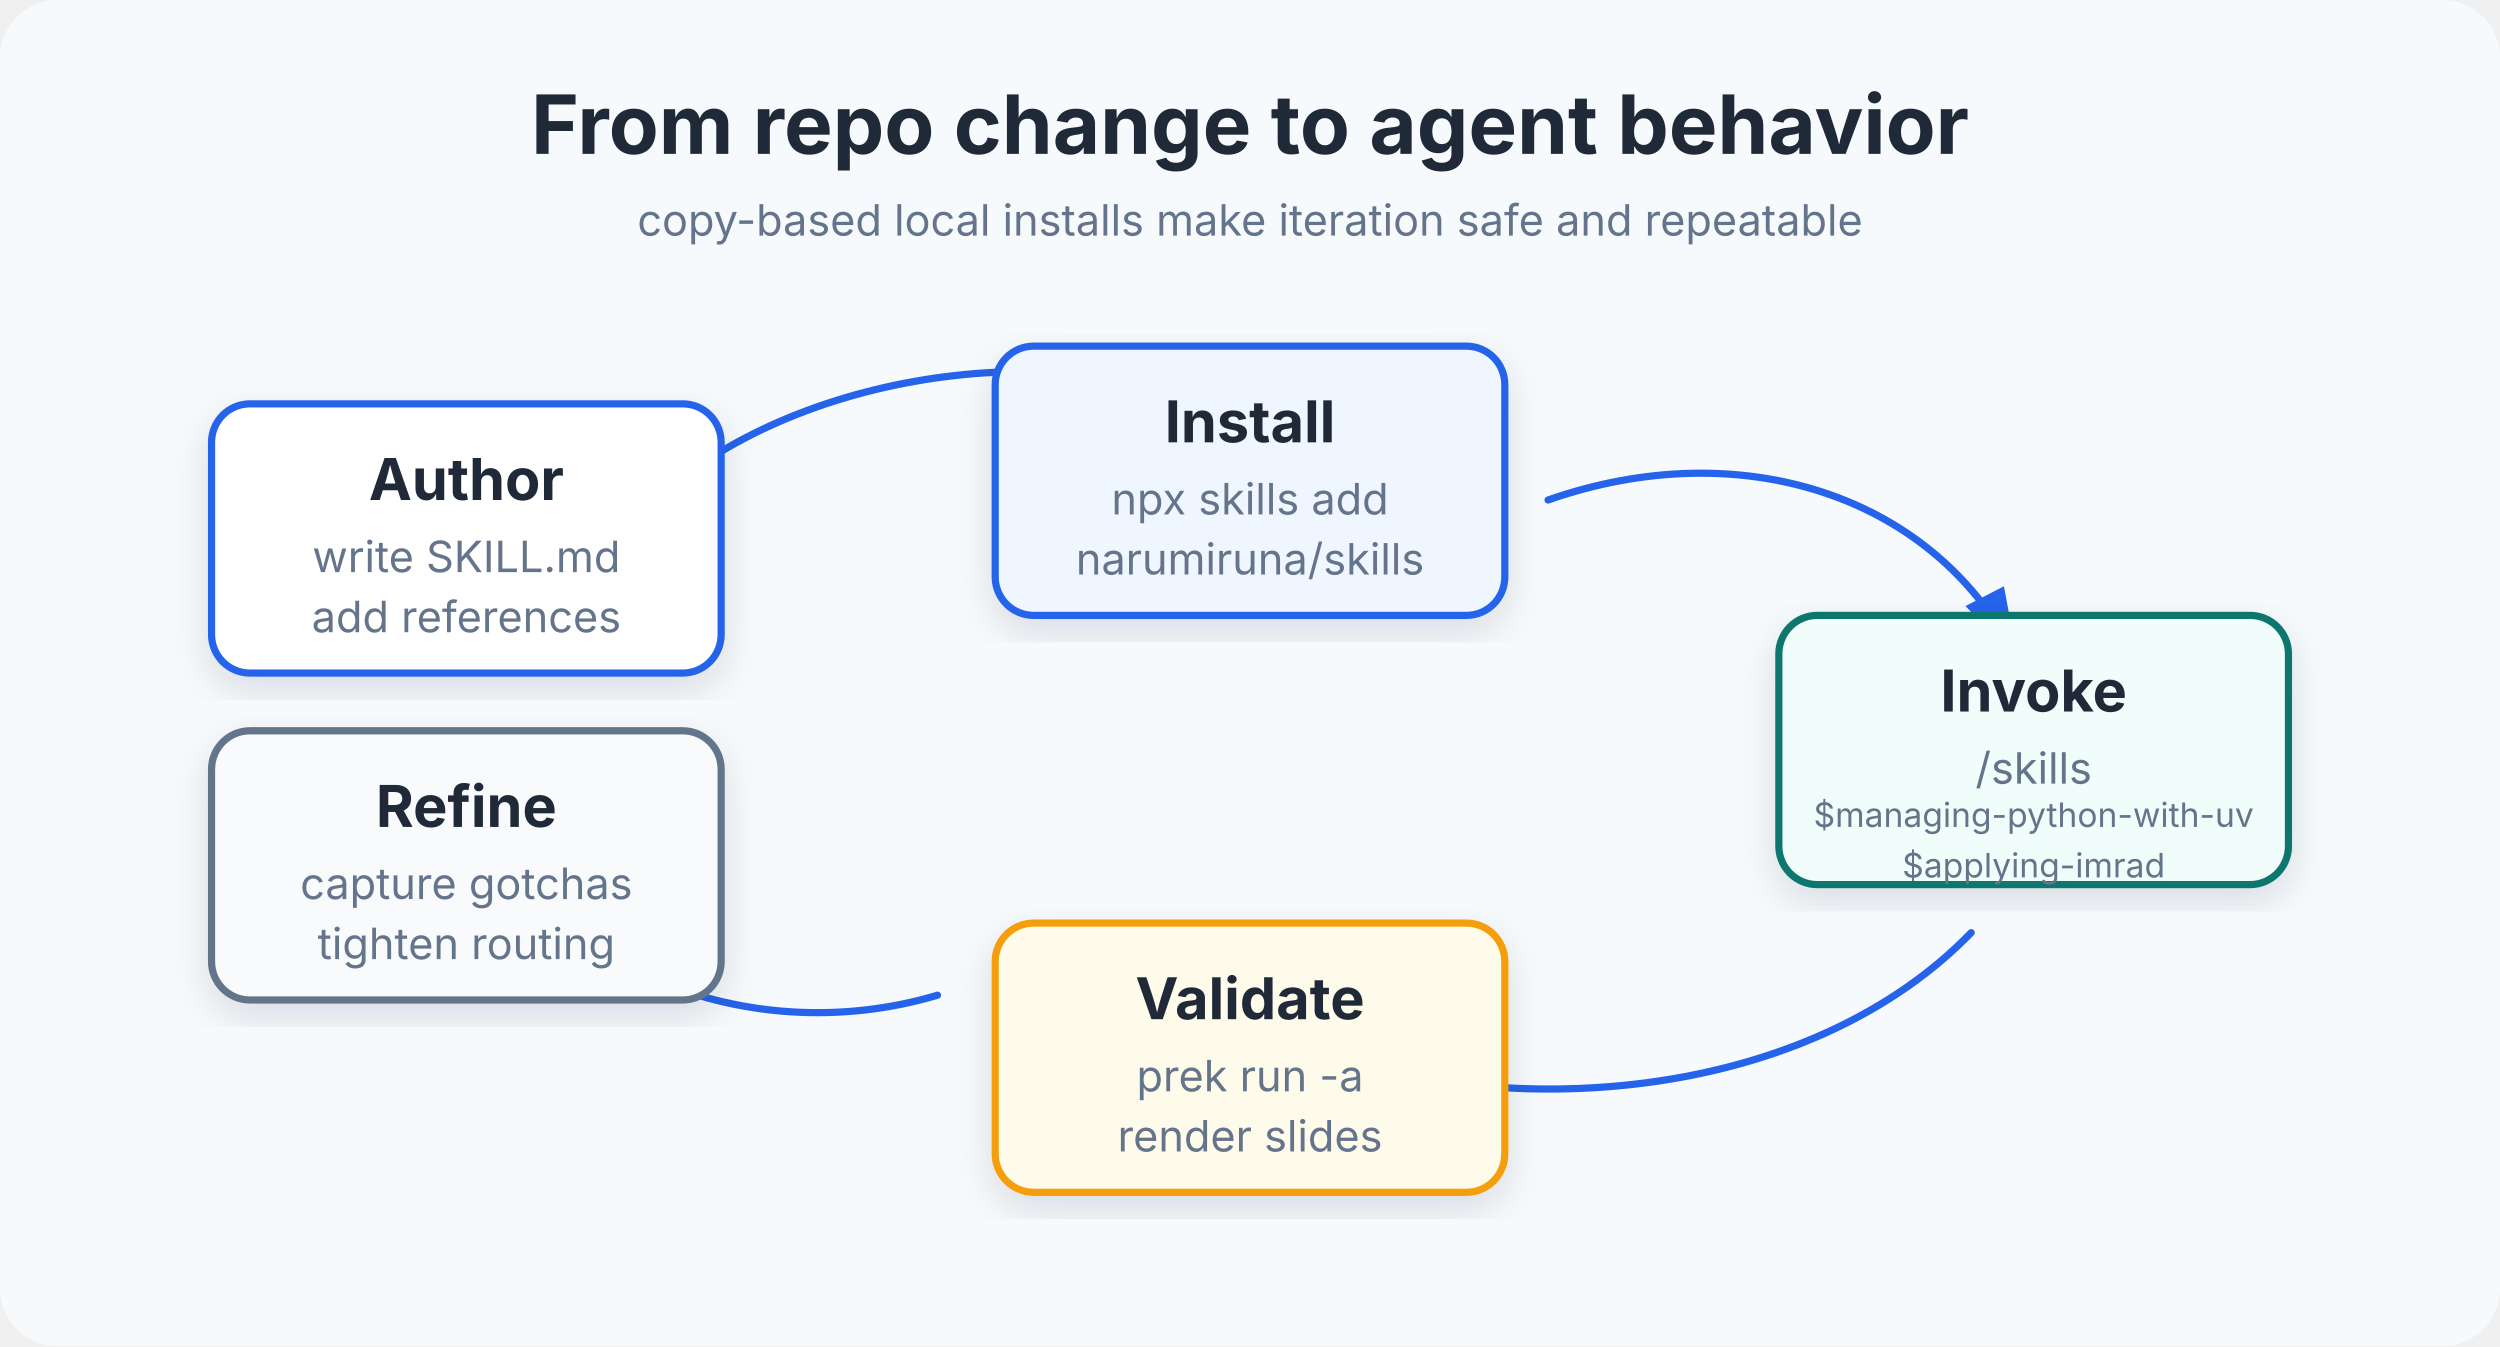
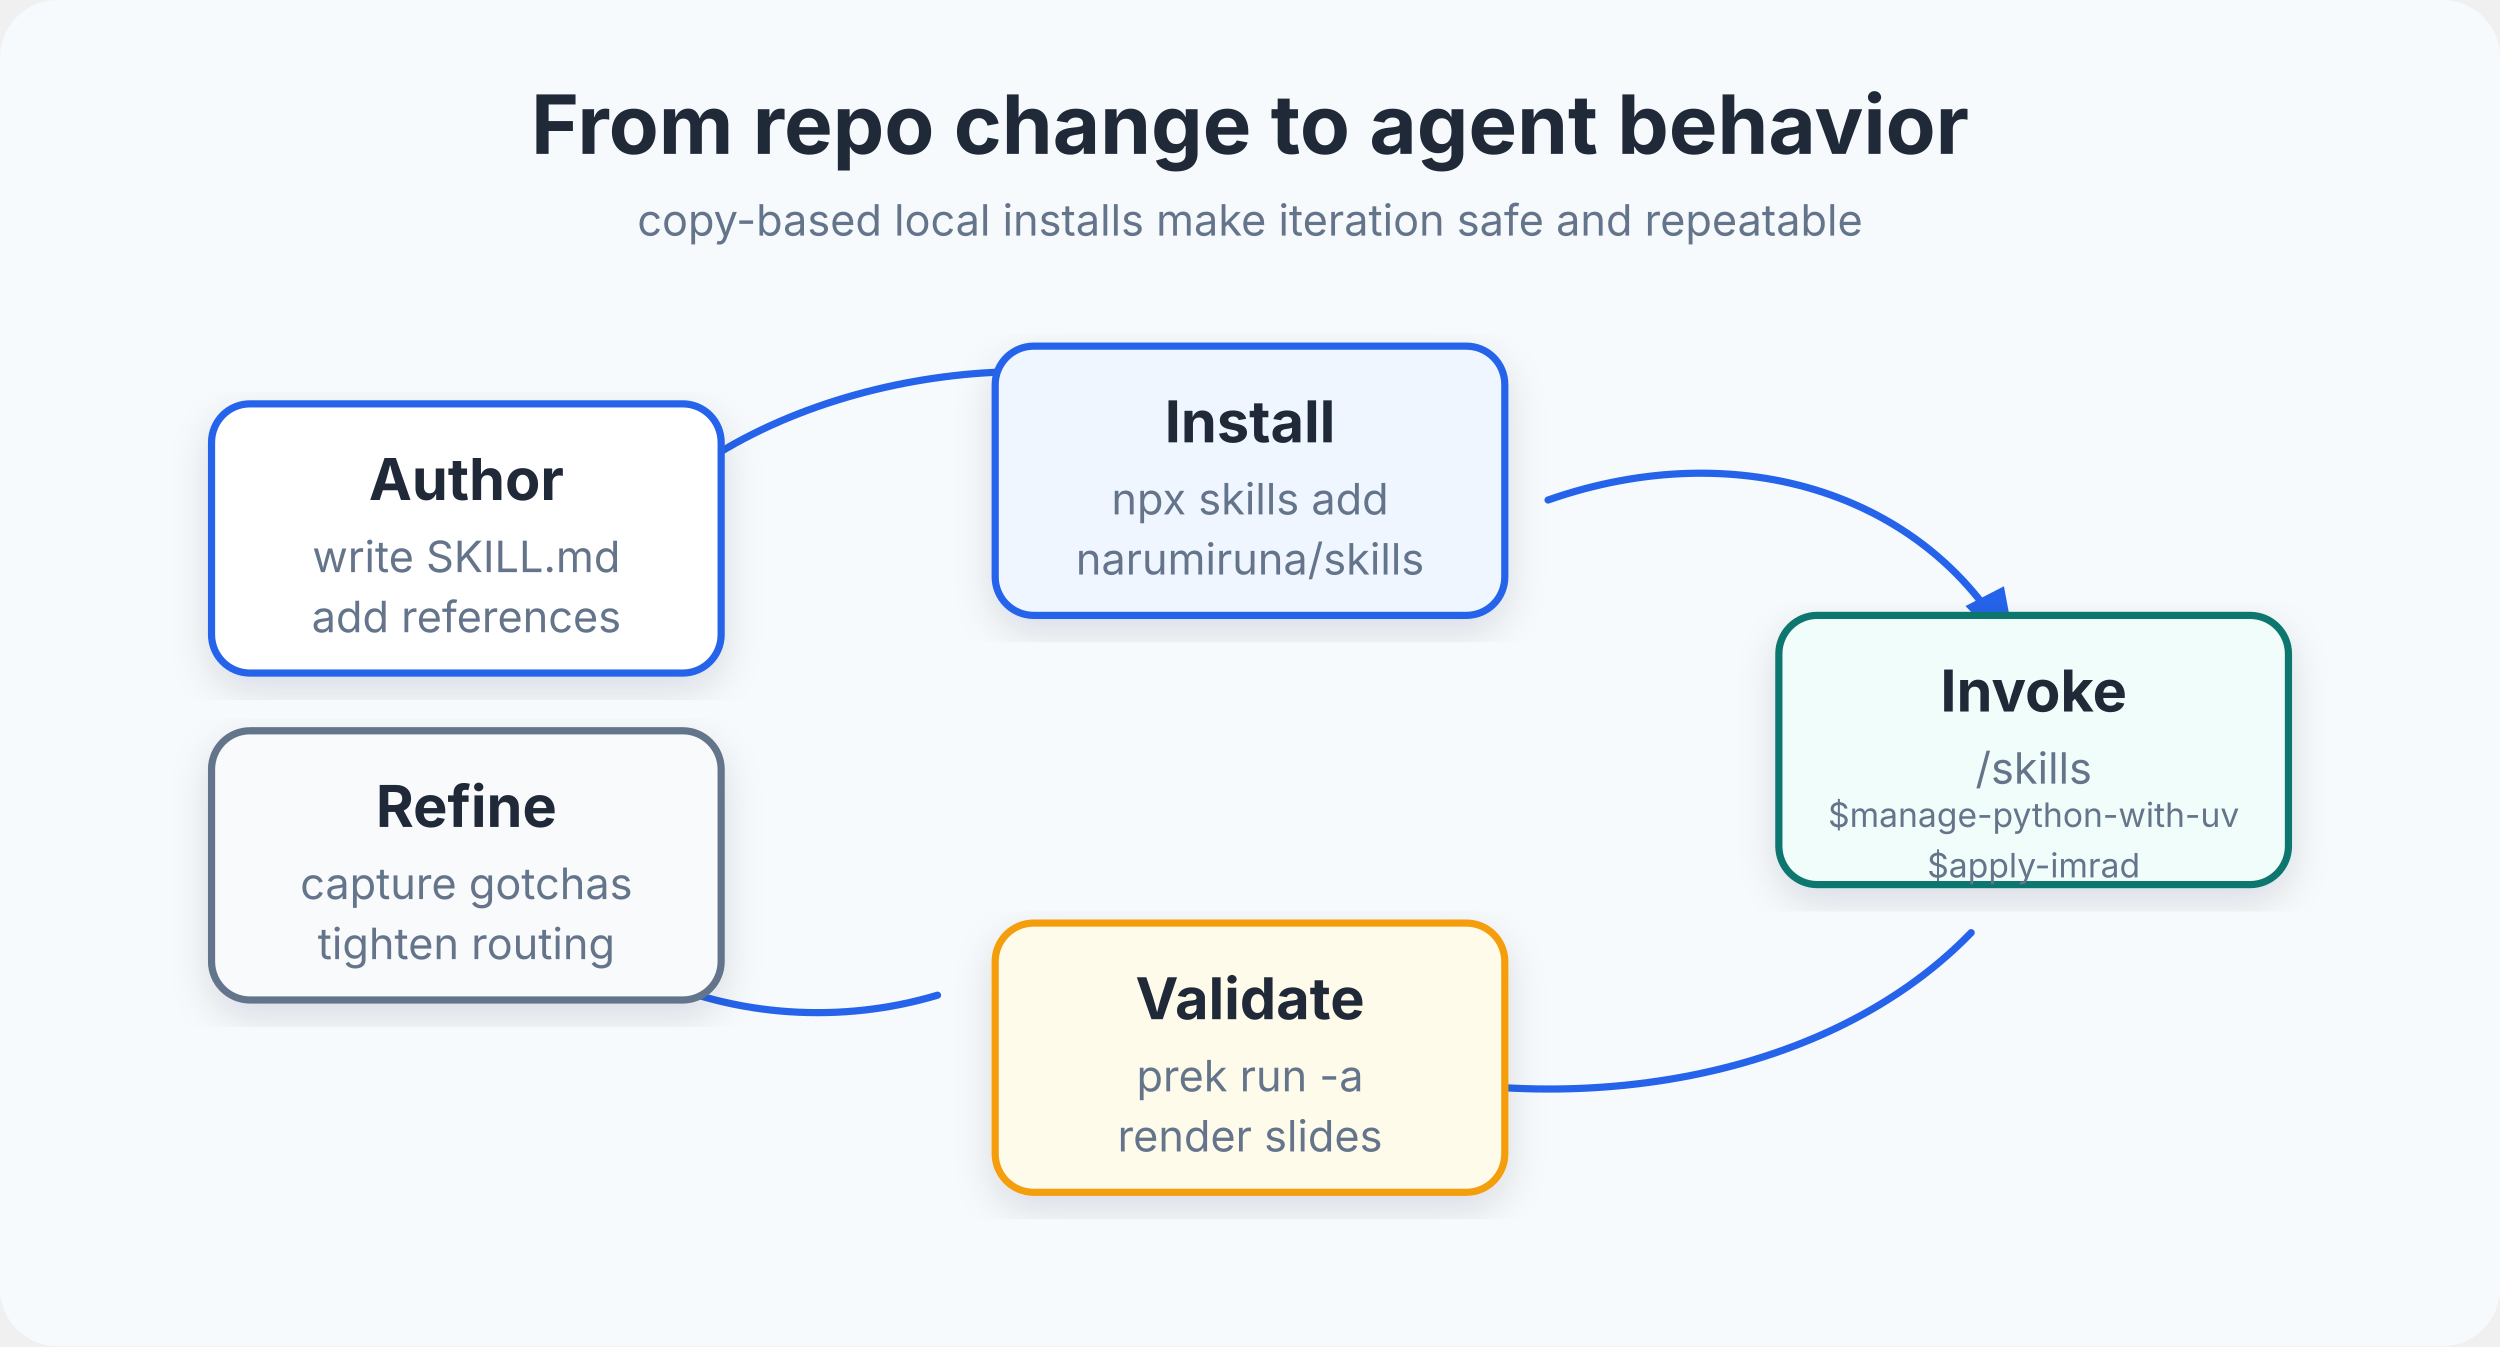
<svg xmlns="http://www.w3.org/2000/svg" width="1040" height="560" viewBox="0 0 1040 560" role="img" aria-labelledby="title desc">
  <defs>
    <filter id="shadow-sm" x="-10%" y="-10%" width="120%" height="120%">
      <feDropShadow dx="0" dy="6" stdDeviation="8" flood-color="#1F2937" flood-opacity="0.12" />
    </filter>
    <marker id="arrow" markerWidth="10" markerHeight="10" refX="9" refY="3" orient="auto" markerUnits="strokeWidth">
      <path d="M0,0 L10,3 L0,6 Z" fill="#2563EB" />
    </marker>
  </defs>
  <rect x="0" y="0" width="1040" height="560" rx="24" fill="#F7FAFC" />
  <g font-family="Inter, Arial, sans-serif">
    <text x="520" y="64" text-anchor="middle" font-size="34" font-weight="700" fill="#1F2937">From repo change to agent behavior</text>
    <text x="520" y="98" text-anchor="middle" font-size="18" fill="#64748B">copy-based local installs make iteration safe and repeatable</text>
    <g fill="none" stroke="#2563EB" stroke-width="3" stroke-linecap="round" stroke-linejoin="round" marker-end="url(#arrow)">
      <path d="M276 205 C340 150, 456 140, 512 175" />
      <path d="M644 208 C724 180, 804 206, 838 272" />
      <path d="M820 388 C756 454, 640 468, 548 438" />
      <path d="M390 414 C310 438, 214 402, 192 314" />
    </g>
    <g font-size="18" fill="#1F2937">
      <g>
        <rect x="88" y="168" width="212" height="112" rx="16" fill="#FFFFFF" stroke="#2563EB" stroke-width="3" filter="url(#shadow-sm)" />
        <text x="194" y="208" text-anchor="middle" font-size="24" font-weight="700">Author</text>
        <text x="194" y="238" text-anchor="middle" fill="#64748B">write SKILL.md</text>
        <text x="194" y="263" text-anchor="middle" fill="#64748B">add references</text>
      </g>
      <g>
        <rect x="414" y="144" width="212" height="112" rx="16" fill="#EFF6FF" stroke="#2563EB" stroke-width="3" filter="url(#shadow-sm)" />
        <text x="520" y="184" text-anchor="middle" font-size="24" font-weight="700">Install</text>
        <text x="520" y="214" text-anchor="middle" fill="#64748B">npx skills add</text>
        <text x="520" y="239" text-anchor="middle" fill="#64748B">narumiruna/skills</text>
      </g>
      <g>
        <rect x="740" y="256" width="212" height="112" rx="16" fill="#F0FDFA" stroke="#0F766E" stroke-width="3" filter="url(#shadow-sm)" />
        <text x="846" y="296" text-anchor="middle" font-size="24" font-weight="700">Invoke</text>
        <text x="846" y="326" text-anchor="middle" fill="#64748B">/skills</text>
-         <text x="846" y="344" text-anchor="middle" font-size="14" fill="#64748B">$managing-python-with-uv</text>
-         <text x="846" y="365" text-anchor="middle" font-size="14" fill="#64748B">$applying-imrad</text>
+         <text x="846" y="344" text-anchor="middle" font-size="14" fill="#64748B">$manage-python-with-uv</text>
+         <text x="846" y="365" text-anchor="middle" font-size="14" fill="#64748B">$apply-imrad</text>
      </g>
      <g>
        <rect x="414" y="384" width="212" height="112" rx="16" fill="#FFFBEB" stroke="#F59E0B" stroke-width="3" filter="url(#shadow-sm)" />
        <text x="520" y="424" text-anchor="middle" font-size="24" font-weight="700">Validate</text>
        <text x="520" y="454" text-anchor="middle" fill="#64748B">prek run -a</text>
        <text x="520" y="479" text-anchor="middle" fill="#64748B">render slides</text>
      </g>
      <g>
        <rect x="88" y="304" width="212" height="112" rx="16" fill="#F8FAFC" stroke="#64748B" stroke-width="3" filter="url(#shadow-sm)" />
        <text x="194" y="344" text-anchor="middle" font-size="24" font-weight="700">Refine</text>
        <text x="194" y="374" text-anchor="middle" fill="#64748B">capture gotchas</text>
        <text x="194" y="399" text-anchor="middle" fill="#64748B">tighten routing</text>
      </g>
    </g>
  </g>
</svg>
